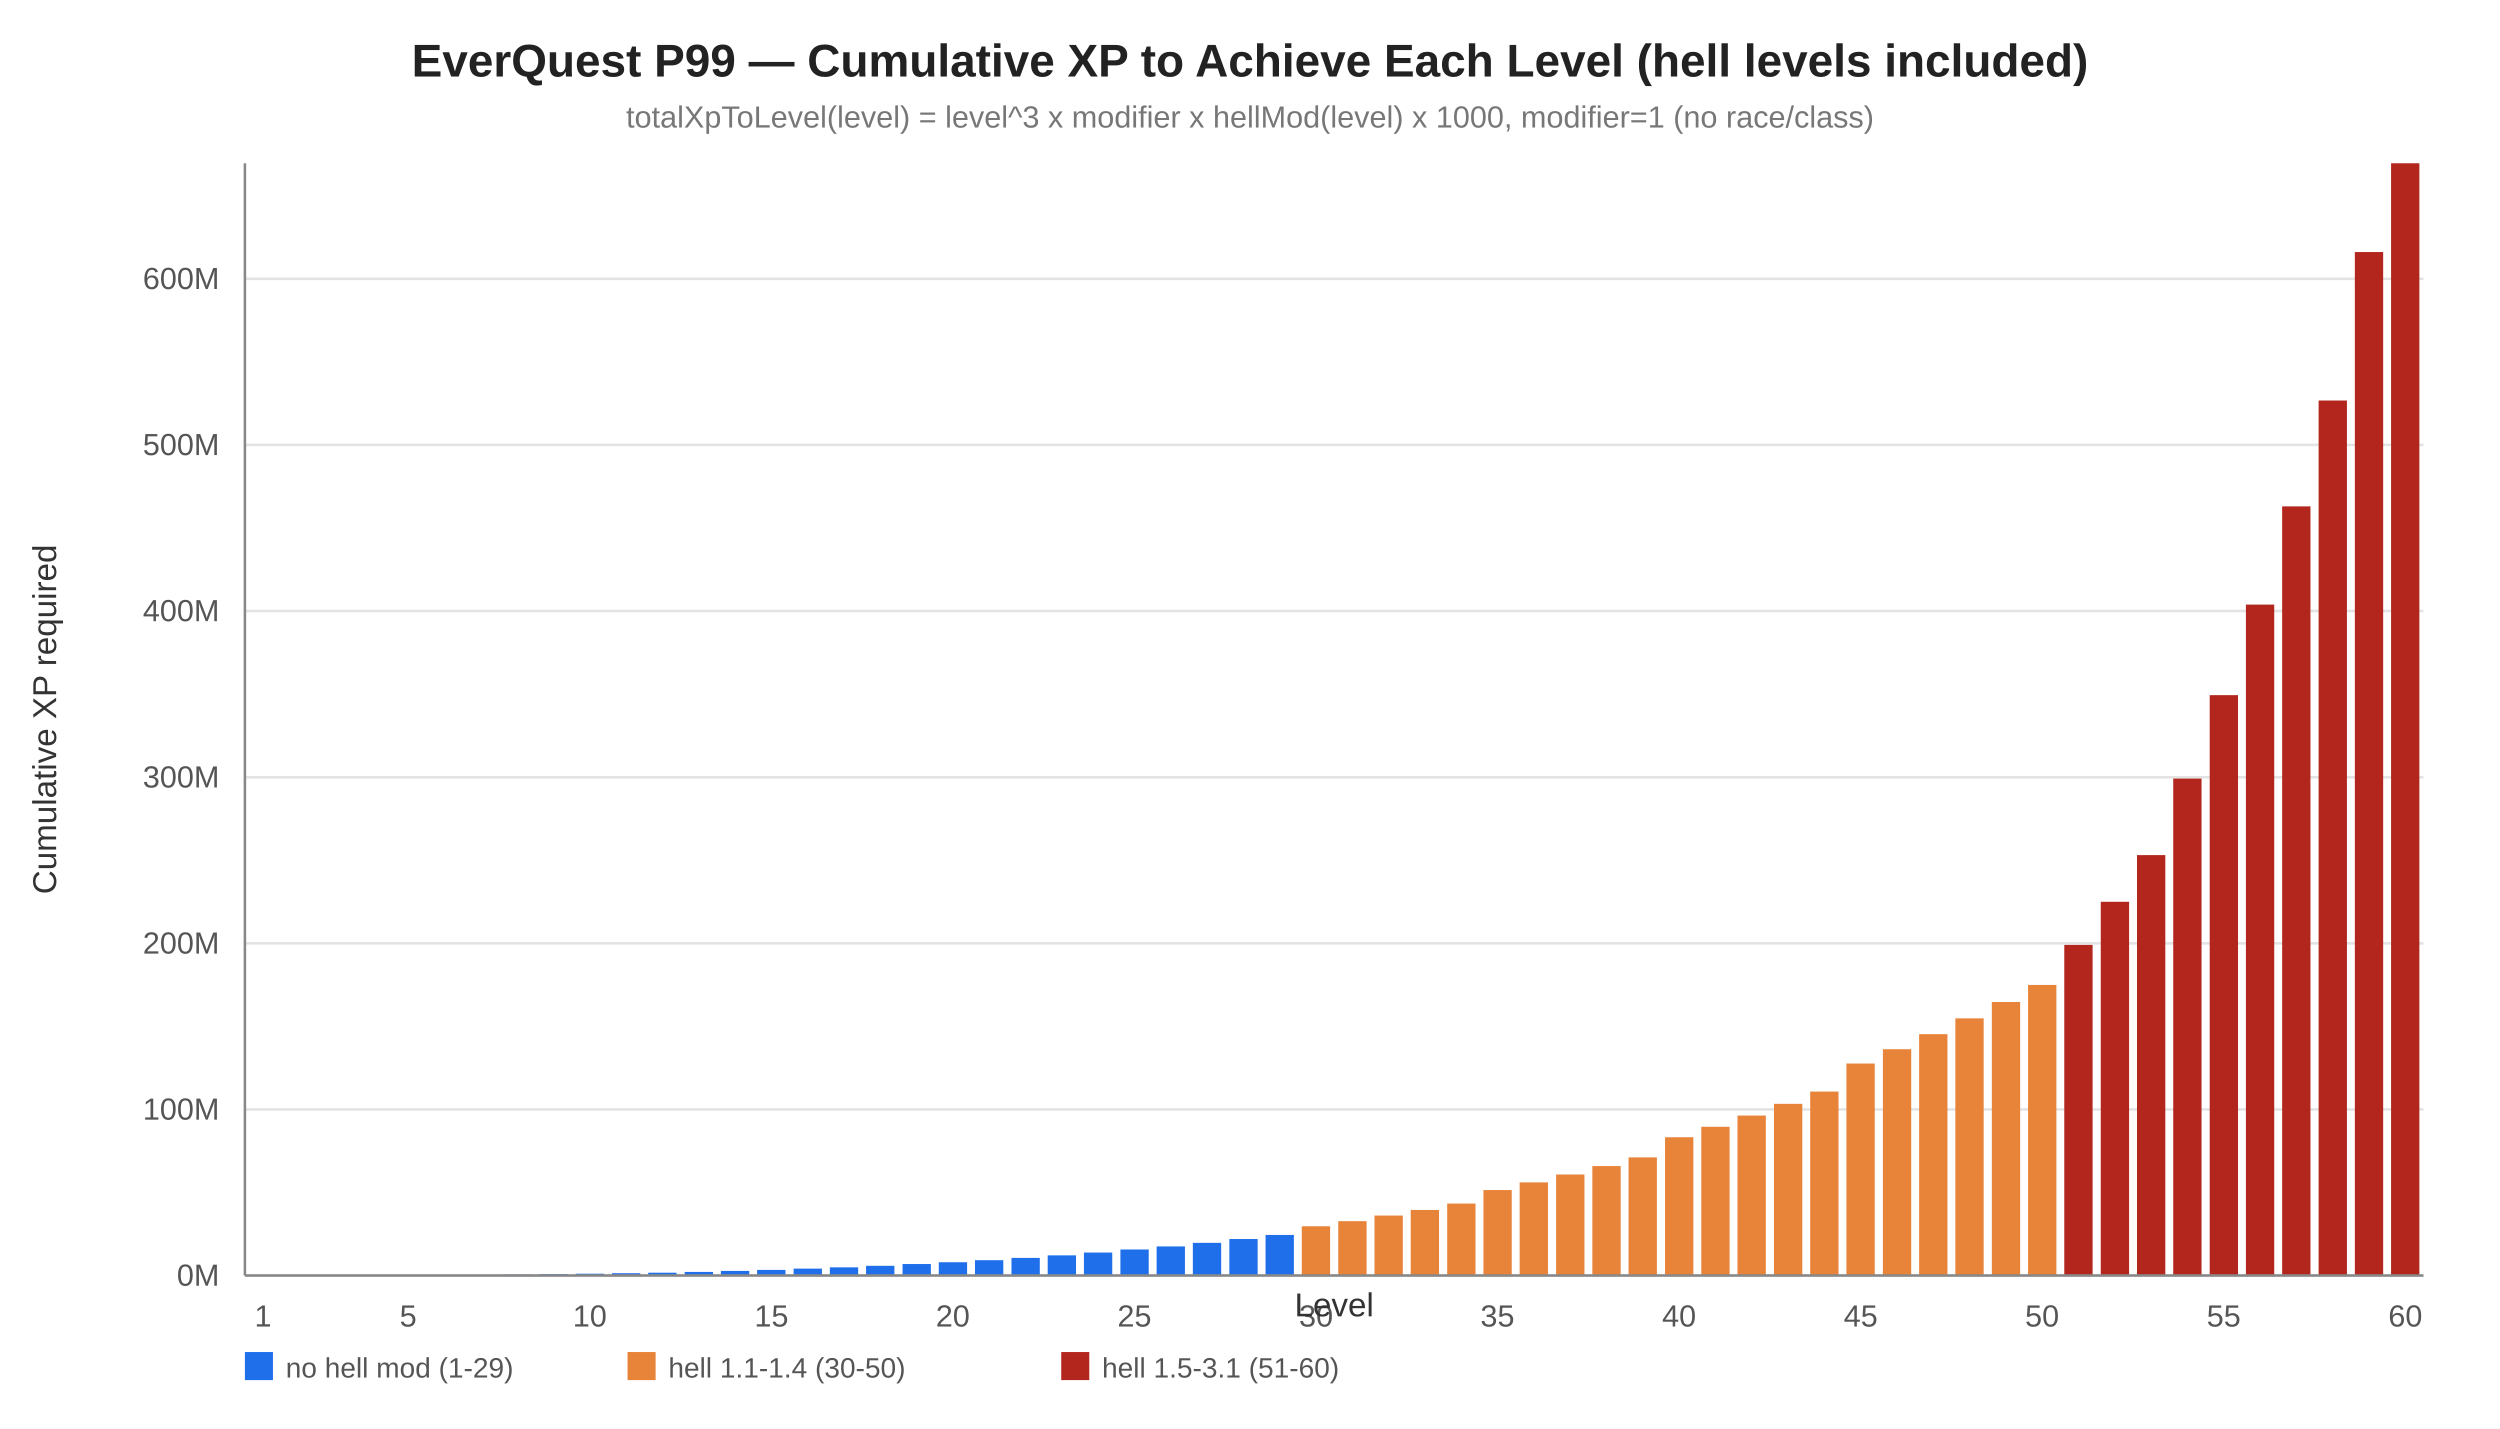
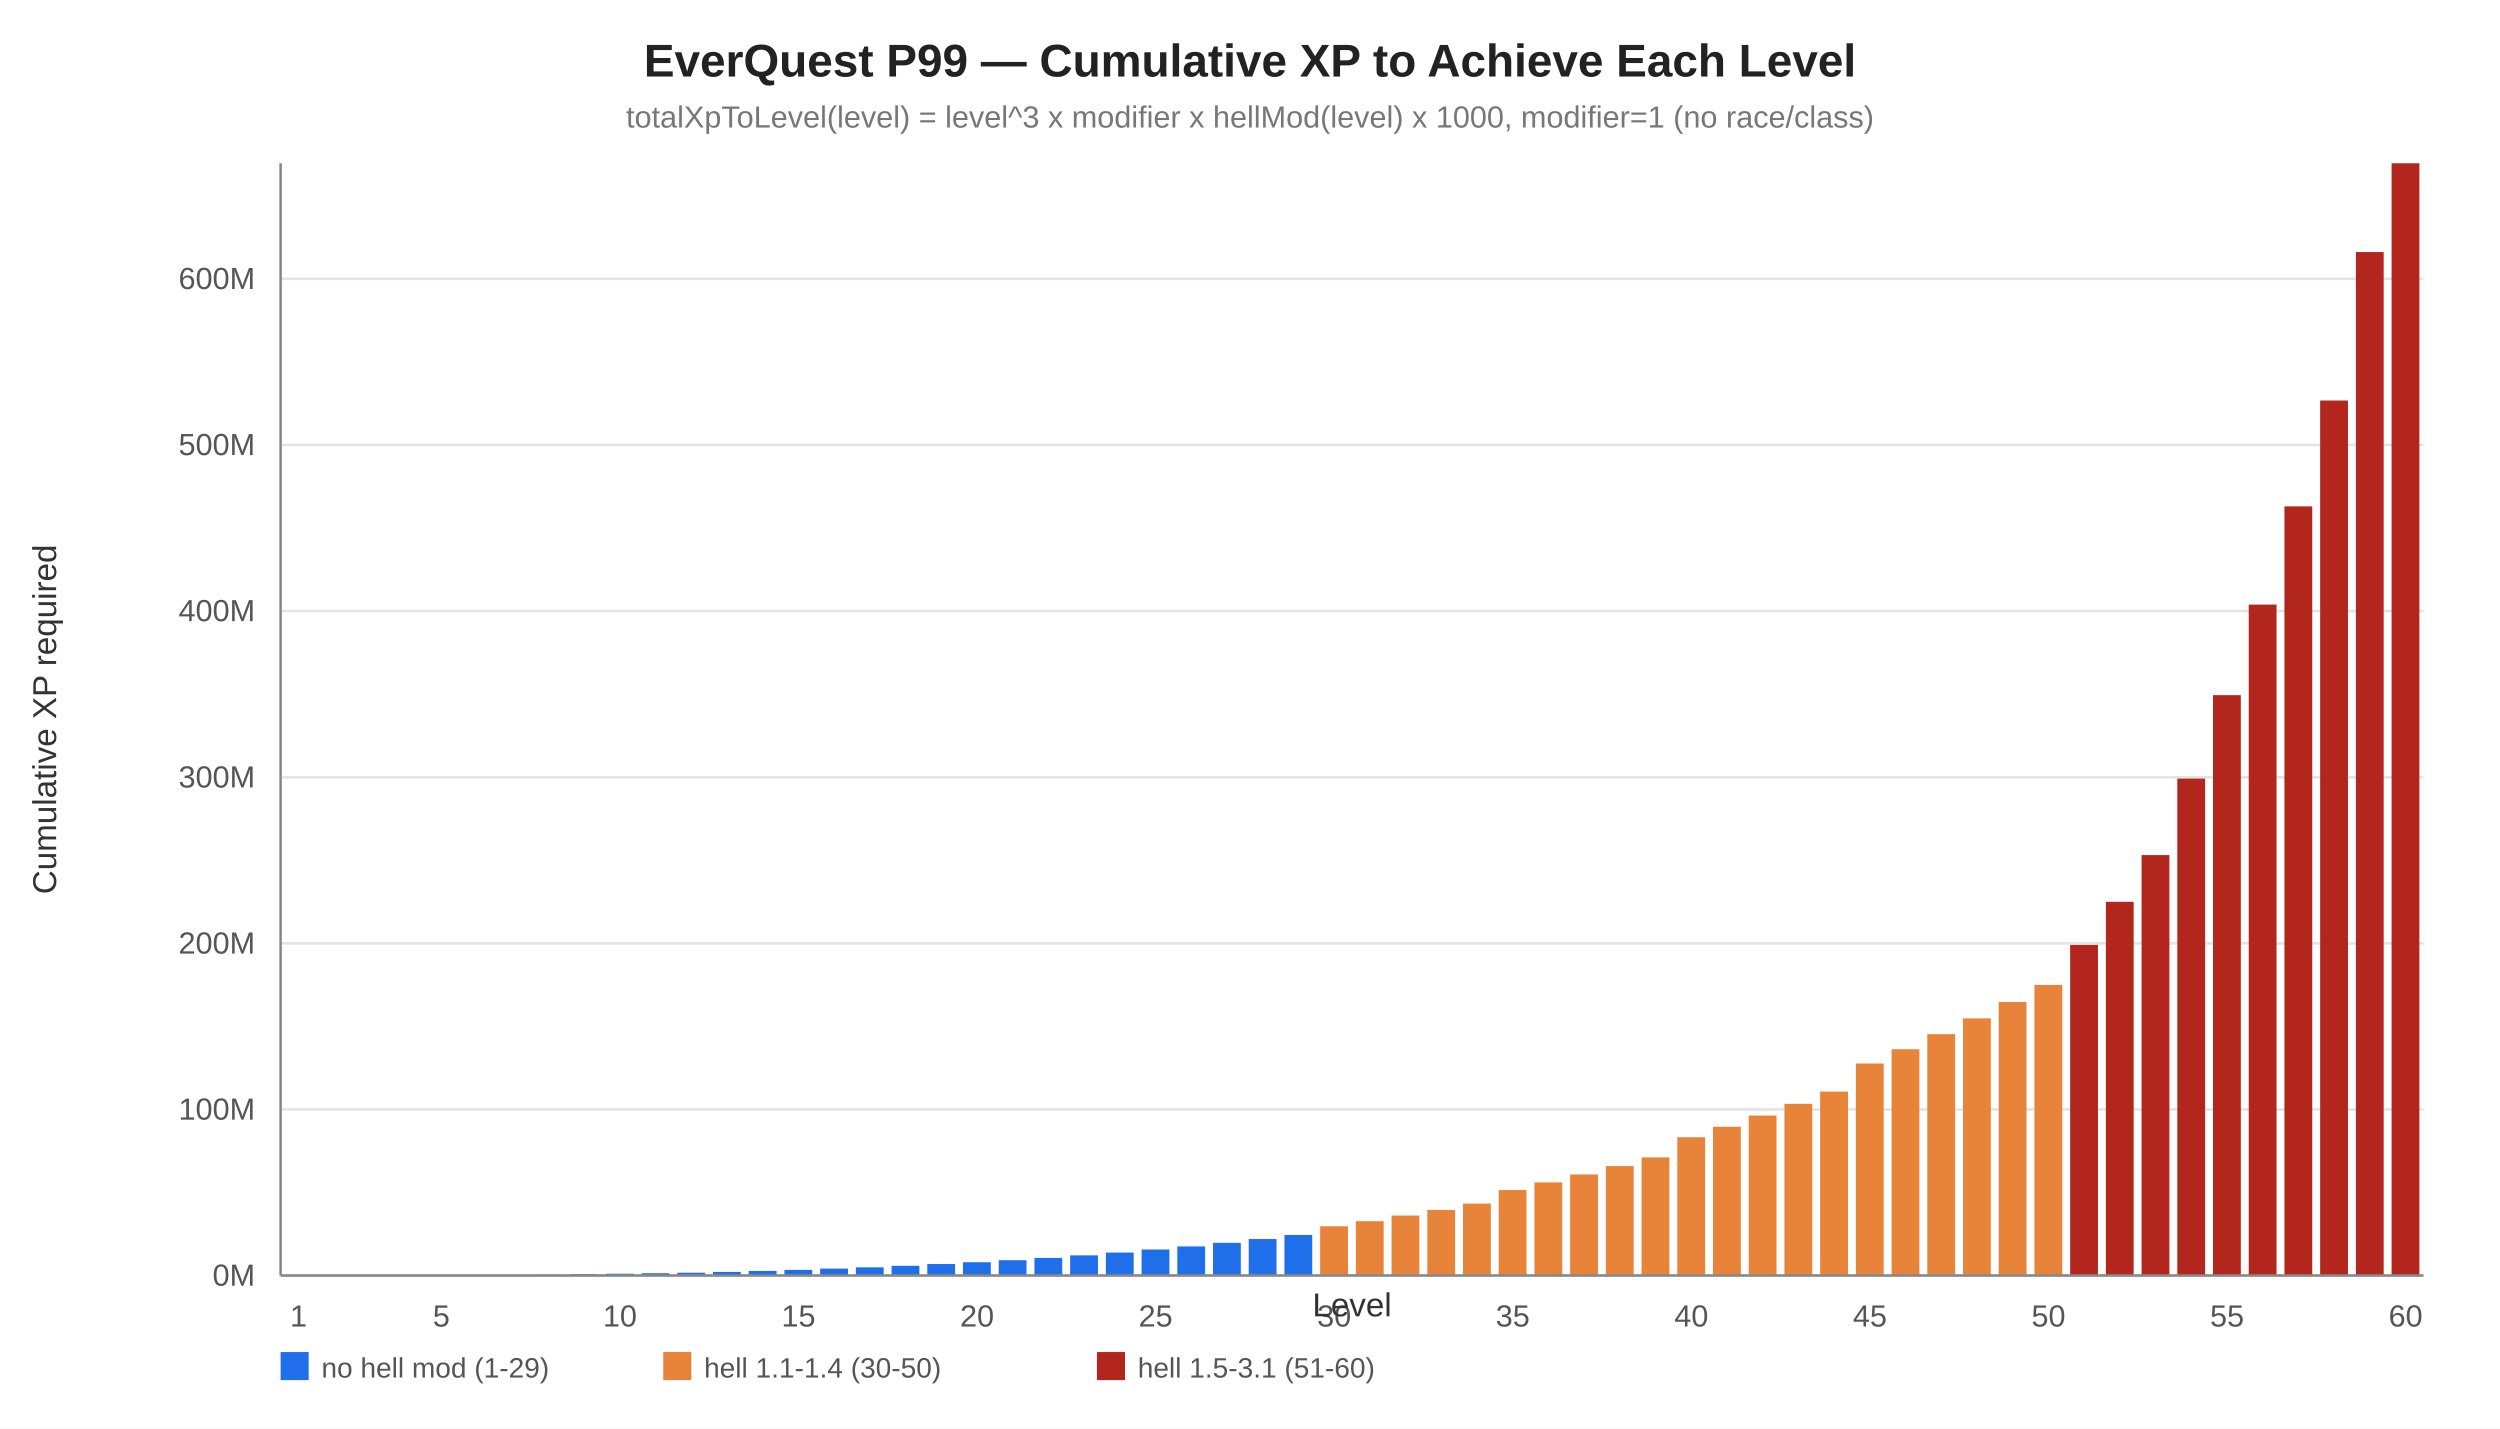
<svg xmlns="http://www.w3.org/2000/svg" width="980" height="560" viewBox="0 0 980 560" font-family="system-ui,Arial,sans-serif">
  <rect width="980" height="560" fill="#ffffff" />
-   <text x="490" y="30" text-anchor="middle" font-size="18" font-weight="600" fill="#222">EverQuest P99 — Cumulative XP to Achieve Each Level (hell levels included)</text>
+   <text x="490" y="30" text-anchor="middle" font-size="18" font-weight="600" fill="#222">EverQuest P99 — Cumulative XP to Achieve Each Level</text>
  <text x="490" y="50" text-anchor="middle" font-size="12" fill="#777">totalXpToLevel(level) = level^3 x modifier x hellMod(level) x 1000, modifier=1 (no race/class)</text>
-   <line x1="96" y1="500.0" x2="950" y2="500.0" stroke="#e3e3e3" />
-   <text x="86" y="504.0" text-anchor="end" font-size="12" fill="#555">0M</text>
-   <line x1="96" y1="434.9" x2="950" y2="434.9" stroke="#e3e3e3" />
-   <text x="86" y="438.9" text-anchor="end" font-size="12" fill="#555">100M</text>
-   <line x1="96" y1="369.8" x2="950" y2="369.8" stroke="#e3e3e3" />
-   <text x="86" y="373.8" text-anchor="end" font-size="12" fill="#555">200M</text>
-   <line x1="96" y1="304.7" x2="950" y2="304.7" stroke="#e3e3e3" />
-   <text x="86" y="308.7" text-anchor="end" font-size="12" fill="#555">300M</text>
-   <line x1="96" y1="239.5" x2="950" y2="239.5" stroke="#e3e3e3" />
-   <text x="86" y="243.5" text-anchor="end" font-size="12" fill="#555">400M</text>
-   <line x1="96" y1="174.4" x2="950" y2="174.4" stroke="#e3e3e3" />
-   <text x="86" y="178.4" text-anchor="end" font-size="12" fill="#555">500M</text>
-   <line x1="96" y1="109.3" x2="950" y2="109.3" stroke="#e3e3e3" />
-   <text x="86" y="113.3" text-anchor="end" font-size="12" fill="#555">600M</text>
-   <text x="103.1" y="520" text-anchor="middle" font-size="12" fill="#555">1</text>
-   <text x="160.0" y="520" text-anchor="middle" font-size="12" fill="#555">5</text>
-   <text x="231.2" y="520" text-anchor="middle" font-size="12" fill="#555">10</text>
-   <text x="302.4" y="520" text-anchor="middle" font-size="12" fill="#555">15</text>
-   <text x="373.5" y="520" text-anchor="middle" font-size="12" fill="#555">20</text>
-   <text x="444.7" y="520" text-anchor="middle" font-size="12" fill="#555">25</text>
-   <text x="515.9" y="520" text-anchor="middle" font-size="12" fill="#555">30</text>
-   <text x="587.0" y="520" text-anchor="middle" font-size="12" fill="#555">35</text>
-   <text x="658.2" y="520" text-anchor="middle" font-size="12" fill="#555">40</text>
-   <text x="729.4" y="520" text-anchor="middle" font-size="12" fill="#555">45</text>
-   <text x="800.5" y="520" text-anchor="middle" font-size="12" fill="#555">50</text>
-   <text x="871.7" y="520" text-anchor="middle" font-size="12" fill="#555">55</text>
-   <text x="942.9" y="520" text-anchor="middle" font-size="12" fill="#555">60</text>
-   <rect x="97.6" y="500.0" width="11.1" height="0.0" fill="#1f6feb" />
-   <rect x="111.8" y="500.0" width="11.1" height="0.0" fill="#1f6feb" />
-   <rect x="126.0" y="500.0" width="11.1" height="0.0" fill="#1f6feb" />
-   <rect x="140.3" y="500.0" width="11.1" height="0.0" fill="#1f6feb" />
-   <rect x="154.5" y="499.9" width="11.1" height="0.1" fill="#1f6feb" />
-   <rect x="168.7" y="499.9" width="11.1" height="0.1" fill="#1f6feb" />
-   <rect x="183.0" y="499.8" width="11.1" height="0.2" fill="#1f6feb" />
-   <rect x="197.2" y="499.7" width="11.1" height="0.3" fill="#1f6feb" />
-   <rect x="211.4" y="499.5" width="11.1" height="0.5" fill="#1f6feb" />
-   <rect x="225.7" y="499.3" width="11.1" height="0.7" fill="#1f6feb" />
-   <rect x="239.9" y="499.1" width="11.1" height="0.9" fill="#1f6feb" />
-   <rect x="254.1" y="498.9" width="11.1" height="1.1" fill="#1f6feb" />
-   <rect x="268.4" y="498.6" width="11.1" height="1.4" fill="#1f6feb" />
-   <rect x="282.6" y="498.2" width="11.1" height="1.8" fill="#1f6feb" />
-   <rect x="296.8" y="497.8" width="11.1" height="2.2" fill="#1f6feb" />
-   <rect x="311.1" y="497.3" width="11.1" height="2.7" fill="#1f6feb" />
-   <rect x="325.3" y="496.8" width="11.1" height="3.2" fill="#1f6feb" />
-   <rect x="339.5" y="496.2" width="11.1" height="3.8" fill="#1f6feb" />
-   <rect x="353.8" y="495.5" width="11.1" height="4.5" fill="#1f6feb" />
-   <rect x="368.0" y="494.8" width="11.1" height="5.2" fill="#1f6feb" />
-   <rect x="382.2" y="494.0" width="11.1" height="6.0" fill="#1f6feb" />
-   <rect x="396.5" y="493.1" width="11.1" height="6.9" fill="#1f6feb" />
-   <rect x="410.7" y="492.1" width="11.1" height="7.9" fill="#1f6feb" />
-   <rect x="424.9" y="491.0" width="11.1" height="9.0" fill="#1f6feb" />
-   <rect x="439.2" y="489.8" width="11.1" height="10.2" fill="#1f6feb" />
-   <rect x="453.4" y="488.6" width="11.1" height="11.4" fill="#1f6feb" />
-   <rect x="467.6" y="487.2" width="11.1" height="12.8" fill="#1f6feb" />
-   <rect x="481.9" y="485.7" width="11.1" height="14.3" fill="#1f6feb" />
-   <rect x="496.1" y="484.1" width="11.1" height="15.9" fill="#1f6feb" />
-   <rect x="510.3" y="480.7" width="11.1" height="19.3" fill="#e8833a" />
-   <rect x="524.6" y="478.7" width="11.1" height="21.3" fill="#e8833a" />
-   <rect x="538.8" y="476.5" width="11.1" height="23.5" fill="#e8833a" />
-   <rect x="553.0" y="474.3" width="11.1" height="25.7" fill="#e8833a" />
-   <rect x="567.3" y="471.8" width="11.1" height="28.2" fill="#e8833a" />
-   <rect x="581.5" y="466.5" width="11.1" height="33.5" fill="#e8833a" />
-   <rect x="595.7" y="463.5" width="11.1" height="36.5" fill="#e8833a" />
-   <rect x="610.0" y="460.4" width="11.1" height="39.6" fill="#e8833a" />
-   <rect x="624.2" y="457.1" width="11.1" height="42.9" fill="#e8833a" />
-   <rect x="638.4" y="453.7" width="11.1" height="46.3" fill="#e8833a" />
-   <rect x="652.7" y="445.8" width="11.1" height="54.2" fill="#e8833a" />
-   <rect x="666.9" y="441.7" width="11.1" height="58.3" fill="#e8833a" />
-   <rect x="681.1" y="437.3" width="11.1" height="62.7" fill="#e8833a" />
-   <rect x="695.4" y="432.7" width="11.1" height="67.3" fill="#e8833a" />
-   <rect x="709.6" y="427.9" width="11.1" height="72.1" fill="#e8833a" />
-   <rect x="723.8" y="416.9" width="11.1" height="83.1" fill="#e8833a" />
-   <rect x="738.1" y="411.3" width="11.1" height="88.7" fill="#e8833a" />
-   <rect x="752.3" y="405.4" width="11.1" height="94.6" fill="#e8833a" />
-   <rect x="766.5" y="399.2" width="11.1" height="100.8" fill="#e8833a" />
-   <rect x="780.8" y="392.8" width="11.1" height="107.2" fill="#e8833a" />
-   <rect x="795.0" y="386.1" width="11.1" height="113.9" fill="#e8833a" />
-   <rect x="809.2" y="370.4" width="11.1" height="129.6" fill="#b3261e" />
-   <rect x="823.5" y="353.5" width="11.1" height="146.5" fill="#b3261e" />
-   <rect x="837.7" y="335.2" width="11.1" height="164.8" fill="#b3261e" />
-   <rect x="851.9" y="305.2" width="11.1" height="194.8" fill="#b3261e" />
-   <rect x="866.2" y="272.5" width="11.1" height="227.5" fill="#b3261e" />
-   <rect x="880.4" y="237.0" width="11.1" height="263.0" fill="#b3261e" />
-   <rect x="894.6" y="198.5" width="11.1" height="301.5" fill="#b3261e" />
-   <rect x="908.9" y="157.0" width="11.1" height="343.0" fill="#b3261e" />
-   <rect x="923.1" y="98.8" width="11.1" height="401.2" fill="#b3261e" />
-   <rect x="937.3" y="64.0" width="11.1" height="436.0" fill="#b3261e" />
-   <line x1="96" y1="64" x2="96" y2="500" stroke="#888" />
-   <line x1="96" y1="500" x2="950" y2="500" stroke="#888" />
-   <text x="523" y="516" text-anchor="middle" font-size="13" fill="#333">Level</text>
+   <line x1="110" y1="500.0" x2="950" y2="500.0" stroke="#e3e3e3" />
+   <text x="100" y="504.0" text-anchor="end" font-size="12" fill="#555">0M</text>
+   <line x1="110" y1="434.9" x2="950" y2="434.9" stroke="#e3e3e3" />
+   <text x="100" y="438.9" text-anchor="end" font-size="12" fill="#555">100M</text>
+   <line x1="110" y1="369.8" x2="950" y2="369.8" stroke="#e3e3e3" />
+   <text x="100" y="373.8" text-anchor="end" font-size="12" fill="#555">200M</text>
+   <line x1="110" y1="304.7" x2="950" y2="304.7" stroke="#e3e3e3" />
+   <text x="100" y="308.7" text-anchor="end" font-size="12" fill="#555">300M</text>
+   <line x1="110" y1="239.5" x2="950" y2="239.5" stroke="#e3e3e3" />
+   <text x="100" y="243.5" text-anchor="end" font-size="12" fill="#555">400M</text>
+   <line x1="110" y1="174.4" x2="950" y2="174.4" stroke="#e3e3e3" />
+   <text x="100" y="178.4" text-anchor="end" font-size="12" fill="#555">500M</text>
+   <line x1="110" y1="109.3" x2="950" y2="109.3" stroke="#e3e3e3" />
+   <text x="100" y="113.3" text-anchor="end" font-size="12" fill="#555">600M</text>
+   <text x="117.0" y="520" text-anchor="middle" font-size="12" fill="#555">1</text>
+   <text x="173.0" y="520" text-anchor="middle" font-size="12" fill="#555">5</text>
+   <text x="243.0" y="520" text-anchor="middle" font-size="12" fill="#555">10</text>
+   <text x="313.0" y="520" text-anchor="middle" font-size="12" fill="#555">15</text>
+   <text x="383.0" y="520" text-anchor="middle" font-size="12" fill="#555">20</text>
+   <text x="453.0" y="520" text-anchor="middle" font-size="12" fill="#555">25</text>
+   <text x="523.0" y="520" text-anchor="middle" font-size="12" fill="#555">30</text>
+   <text x="593.0" y="520" text-anchor="middle" font-size="12" fill="#555">35</text>
+   <text x="663.0" y="520" text-anchor="middle" font-size="12" fill="#555">40</text>
+   <text x="733.0" y="520" text-anchor="middle" font-size="12" fill="#555">45</text>
+   <text x="803.0" y="520" text-anchor="middle" font-size="12" fill="#555">50</text>
+   <text x="873.0" y="520" text-anchor="middle" font-size="12" fill="#555">55</text>
+   <text x="943.0" y="520" text-anchor="middle" font-size="12" fill="#555">60</text>
+   <rect x="111.5" y="500.0" width="10.9" height="0.0" fill="#1f6feb" />
+   <rect x="125.5" y="500.0" width="10.9" height="0.0" fill="#1f6feb" />
+   <rect x="139.5" y="500.0" width="10.9" height="0.0" fill="#1f6feb" />
+   <rect x="153.5" y="500.0" width="10.9" height="0.0" fill="#1f6feb" />
+   <rect x="167.5" y="499.9" width="10.9" height="0.1" fill="#1f6feb" />
+   <rect x="181.5" y="499.9" width="10.9" height="0.1" fill="#1f6feb" />
+   <rect x="195.5" y="499.8" width="10.9" height="0.2" fill="#1f6feb" />
+   <rect x="209.5" y="499.7" width="10.9" height="0.3" fill="#1f6feb" />
+   <rect x="223.5" y="499.5" width="10.9" height="0.5" fill="#1f6feb" />
+   <rect x="237.5" y="499.3" width="10.9" height="0.7" fill="#1f6feb" />
+   <rect x="251.5" y="499.1" width="10.9" height="0.9" fill="#1f6feb" />
+   <rect x="265.5" y="498.9" width="10.9" height="1.1" fill="#1f6feb" />
+   <rect x="279.5" y="498.6" width="10.9" height="1.4" fill="#1f6feb" />
+   <rect x="293.5" y="498.2" width="10.9" height="1.8" fill="#1f6feb" />
+   <rect x="307.5" y="497.8" width="10.9" height="2.2" fill="#1f6feb" />
+   <rect x="321.5" y="497.3" width="10.9" height="2.7" fill="#1f6feb" />
+   <rect x="335.5" y="496.8" width="10.9" height="3.2" fill="#1f6feb" />
+   <rect x="349.5" y="496.2" width="10.9" height="3.8" fill="#1f6feb" />
+   <rect x="363.5" y="495.5" width="10.9" height="4.5" fill="#1f6feb" />
+   <rect x="377.5" y="494.8" width="10.9" height="5.2" fill="#1f6feb" />
+   <rect x="391.5" y="494.0" width="10.9" height="6.0" fill="#1f6feb" />
+   <rect x="405.5" y="493.1" width="10.9" height="6.9" fill="#1f6feb" />
+   <rect x="419.5" y="492.1" width="10.9" height="7.9" fill="#1f6feb" />
+   <rect x="433.5" y="491.0" width="10.9" height="9.0" fill="#1f6feb" />
+   <rect x="447.5" y="489.8" width="10.9" height="10.2" fill="#1f6feb" />
+   <rect x="461.5" y="488.6" width="10.9" height="11.4" fill="#1f6feb" />
+   <rect x="475.5" y="487.2" width="10.9" height="12.8" fill="#1f6feb" />
+   <rect x="489.5" y="485.7" width="10.9" height="14.3" fill="#1f6feb" />
+   <rect x="503.5" y="484.1" width="10.9" height="15.9" fill="#1f6feb" />
+   <rect x="517.5" y="480.7" width="10.9" height="19.3" fill="#e8833a" />
+   <rect x="531.5" y="478.7" width="10.9" height="21.3" fill="#e8833a" />
+   <rect x="545.5" y="476.5" width="10.9" height="23.5" fill="#e8833a" />
+   <rect x="559.5" y="474.3" width="10.9" height="25.7" fill="#e8833a" />
+   <rect x="573.5" y="471.8" width="10.9" height="28.2" fill="#e8833a" />
+   <rect x="587.5" y="466.5" width="10.9" height="33.5" fill="#e8833a" />
+   <rect x="601.5" y="463.5" width="10.9" height="36.5" fill="#e8833a" />
+   <rect x="615.5" y="460.4" width="10.9" height="39.6" fill="#e8833a" />
+   <rect x="629.5" y="457.1" width="10.9" height="42.9" fill="#e8833a" />
+   <rect x="643.5" y="453.7" width="10.9" height="46.3" fill="#e8833a" />
+   <rect x="657.5" y="445.8" width="10.9" height="54.2" fill="#e8833a" />
+   <rect x="671.5" y="441.7" width="10.9" height="58.3" fill="#e8833a" />
+   <rect x="685.5" y="437.3" width="10.9" height="62.7" fill="#e8833a" />
+   <rect x="699.5" y="432.7" width="10.9" height="67.3" fill="#e8833a" />
+   <rect x="713.5" y="427.9" width="10.9" height="72.1" fill="#e8833a" />
+   <rect x="727.5" y="416.9" width="10.9" height="83.1" fill="#e8833a" />
+   <rect x="741.5" y="411.3" width="10.9" height="88.7" fill="#e8833a" />
+   <rect x="755.5" y="405.4" width="10.9" height="94.6" fill="#e8833a" />
+   <rect x="769.5" y="399.2" width="10.9" height="100.8" fill="#e8833a" />
+   <rect x="783.5" y="392.8" width="10.9" height="107.2" fill="#e8833a" />
+   <rect x="797.5" y="386.1" width="10.9" height="113.9" fill="#e8833a" />
+   <rect x="811.5" y="370.4" width="10.9" height="129.6" fill="#b3261e" />
+   <rect x="825.5" y="353.5" width="10.9" height="146.5" fill="#b3261e" />
+   <rect x="839.5" y="335.2" width="10.9" height="164.8" fill="#b3261e" />
+   <rect x="853.5" y="305.2" width="10.9" height="194.8" fill="#b3261e" />
+   <rect x="867.5" y="272.5" width="10.9" height="227.5" fill="#b3261e" />
+   <rect x="881.5" y="237.0" width="10.9" height="263.0" fill="#b3261e" />
+   <rect x="895.5" y="198.5" width="10.9" height="301.5" fill="#b3261e" />
+   <rect x="909.5" y="157.0" width="10.9" height="343.0" fill="#b3261e" />
+   <rect x="923.5" y="98.8" width="10.9" height="401.2" fill="#b3261e" />
+   <rect x="937.5" y="64.0" width="10.9" height="436.0" fill="#b3261e" />
+   <line x1="110" y1="64" x2="110" y2="500" stroke="#888" />
+   <line x1="110" y1="500" x2="950" y2="500" stroke="#888" />
+   <text x="530" y="516" text-anchor="middle" font-size="13" fill="#333">Level</text>
  <text x="22" y="282" text-anchor="middle" font-size="13" fill="#333" transform="rotate(-90 22 282)">Cumulative XP required</text>
-   <rect x="96" y="530" width="11" height="11" fill="#1f6feb" />
-   <text x="112" y="540" font-size="11" fill="#555">no hell mod (1-29)</text>
-   <rect x="246" y="530" width="11" height="11" fill="#e8833a" />
-   <text x="262" y="540" font-size="11" fill="#555">hell 1.1-1.4 (30-50)</text>
-   <rect x="416" y="530" width="11" height="11" fill="#b3261e" />
-   <text x="432" y="540" font-size="11" fill="#555">hell 1.5-3.1 (51-60)</text>
+   <rect x="110" y="530" width="11" height="11" fill="#1f6feb" />
+   <text x="126" y="540" font-size="11" fill="#555">no hell mod (1-29)</text>
+   <rect x="260" y="530" width="11" height="11" fill="#e8833a" />
+   <text x="276" y="540" font-size="11" fill="#555">hell 1.1-1.4 (30-50)</text>
+   <rect x="430" y="530" width="11" height="11" fill="#b3261e" />
+   <text x="446" y="540" font-size="11" fill="#555">hell 1.5-3.1 (51-60)</text>
</svg>
